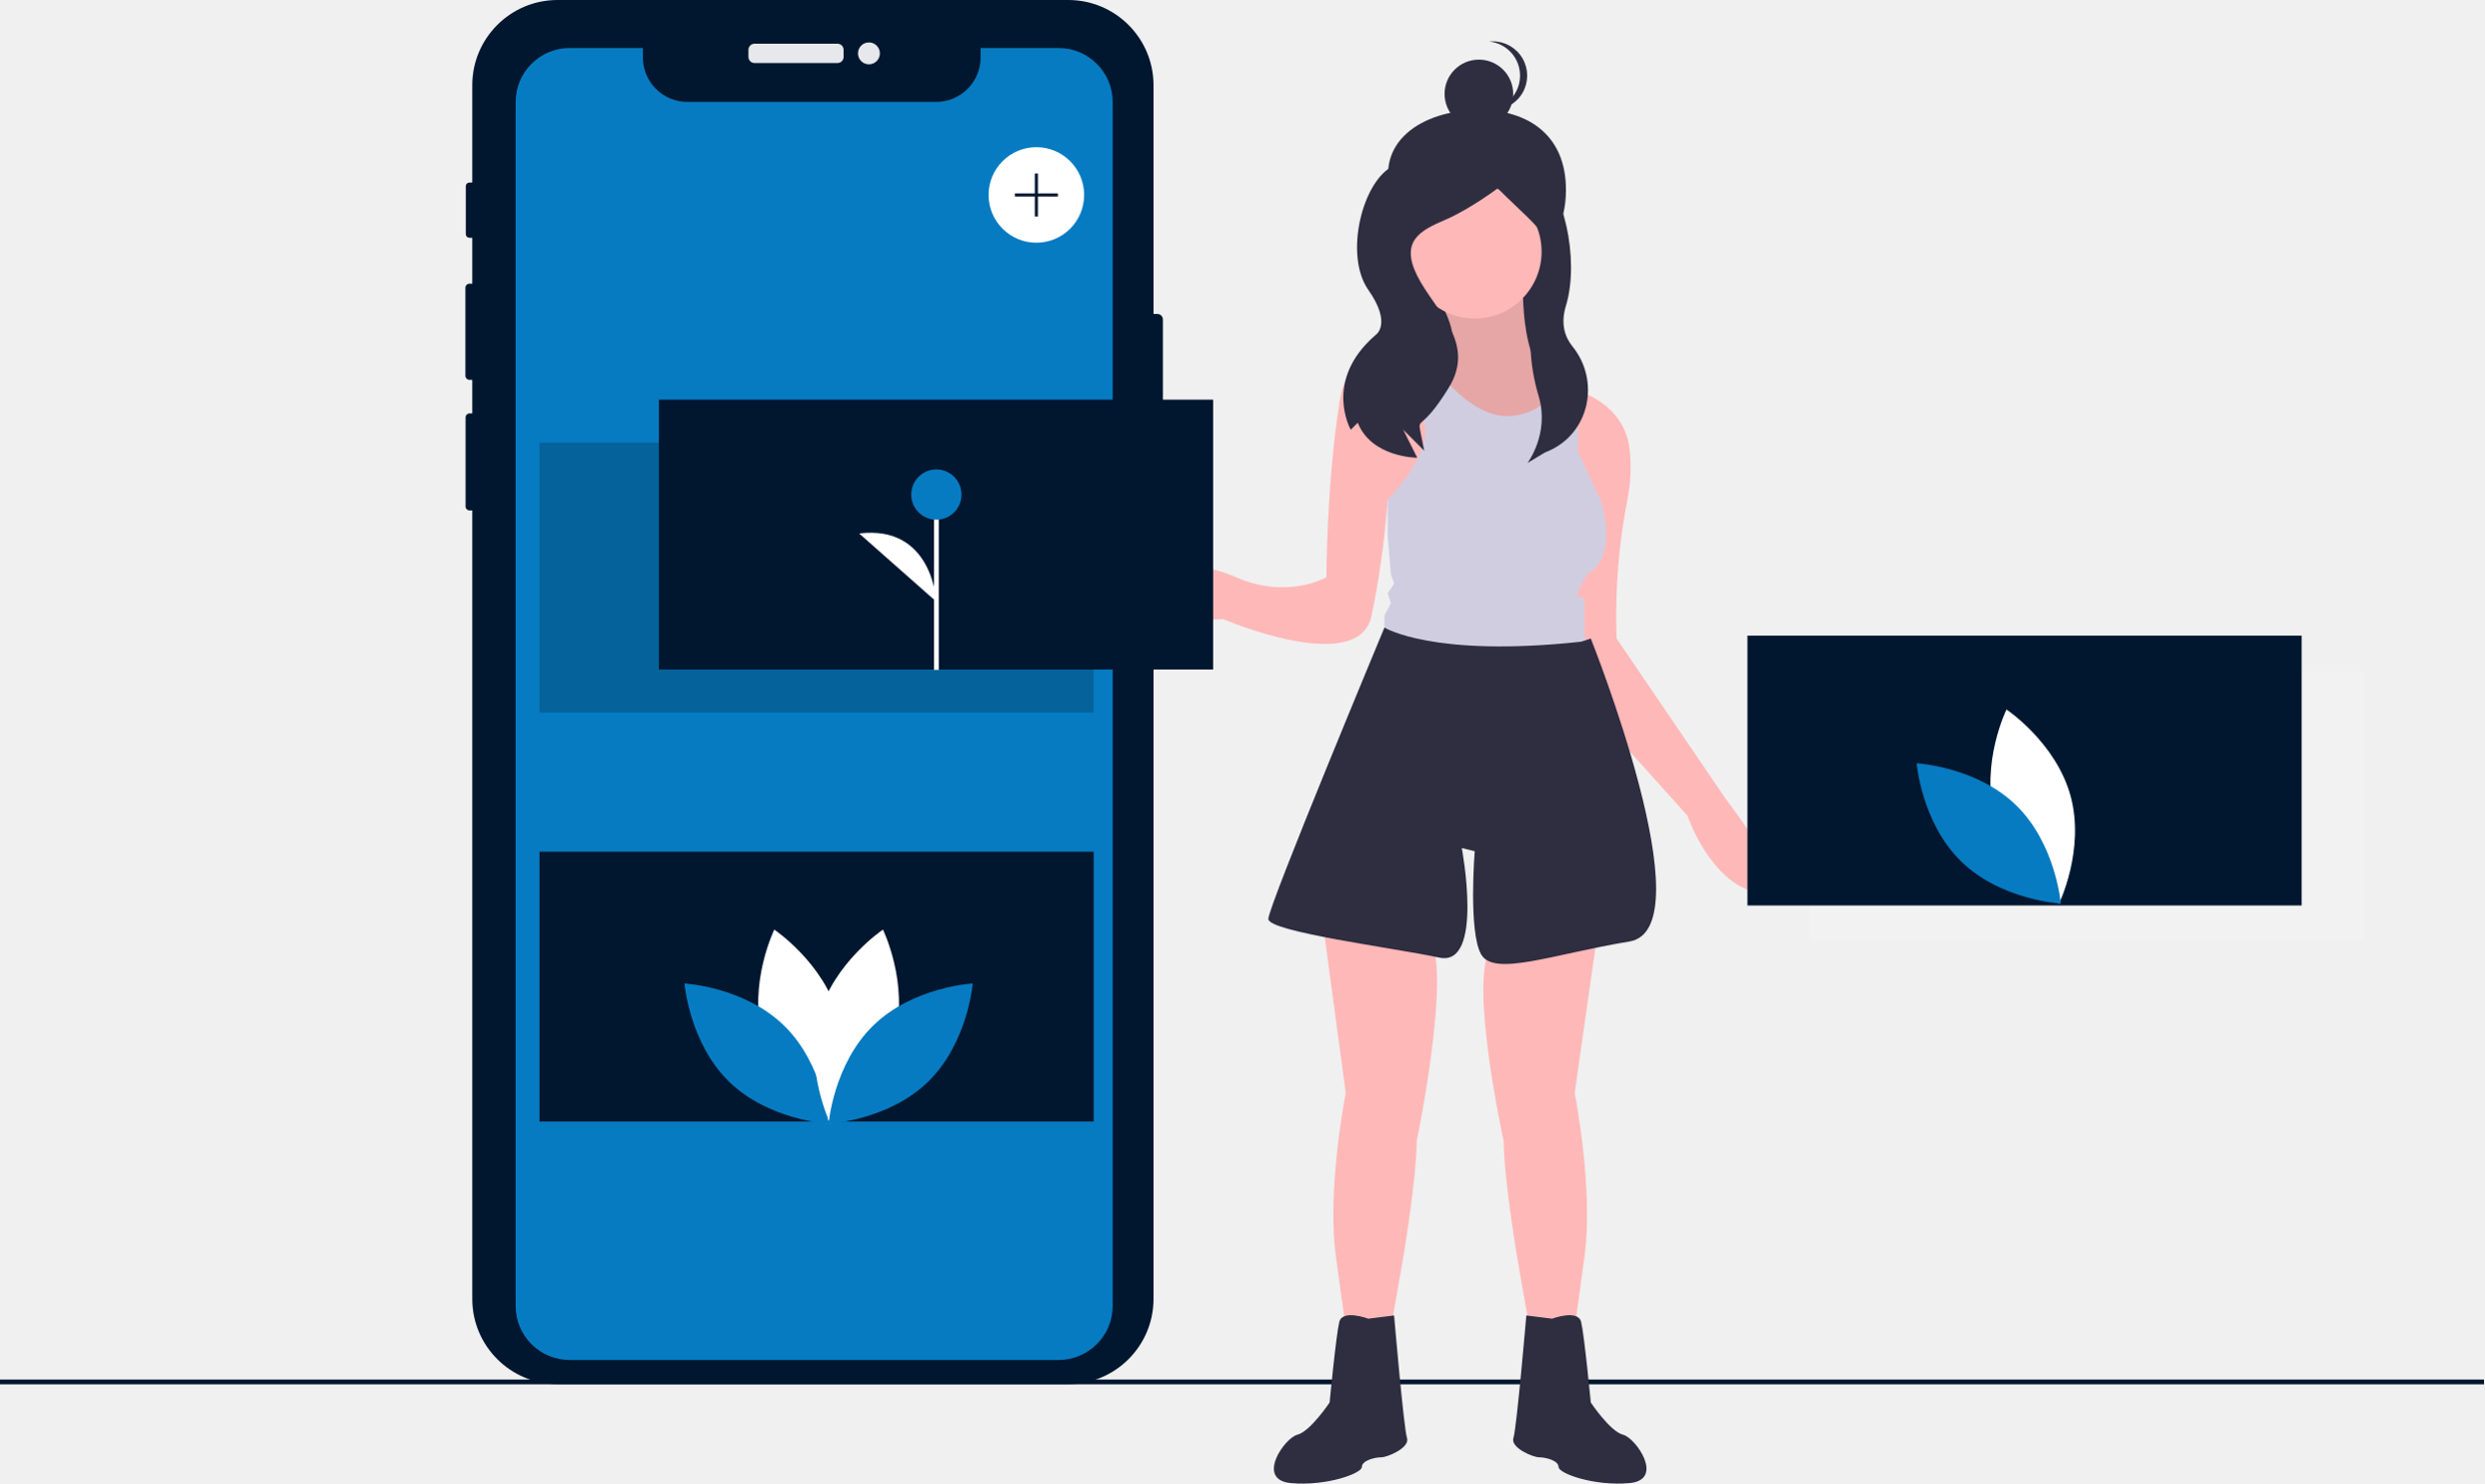
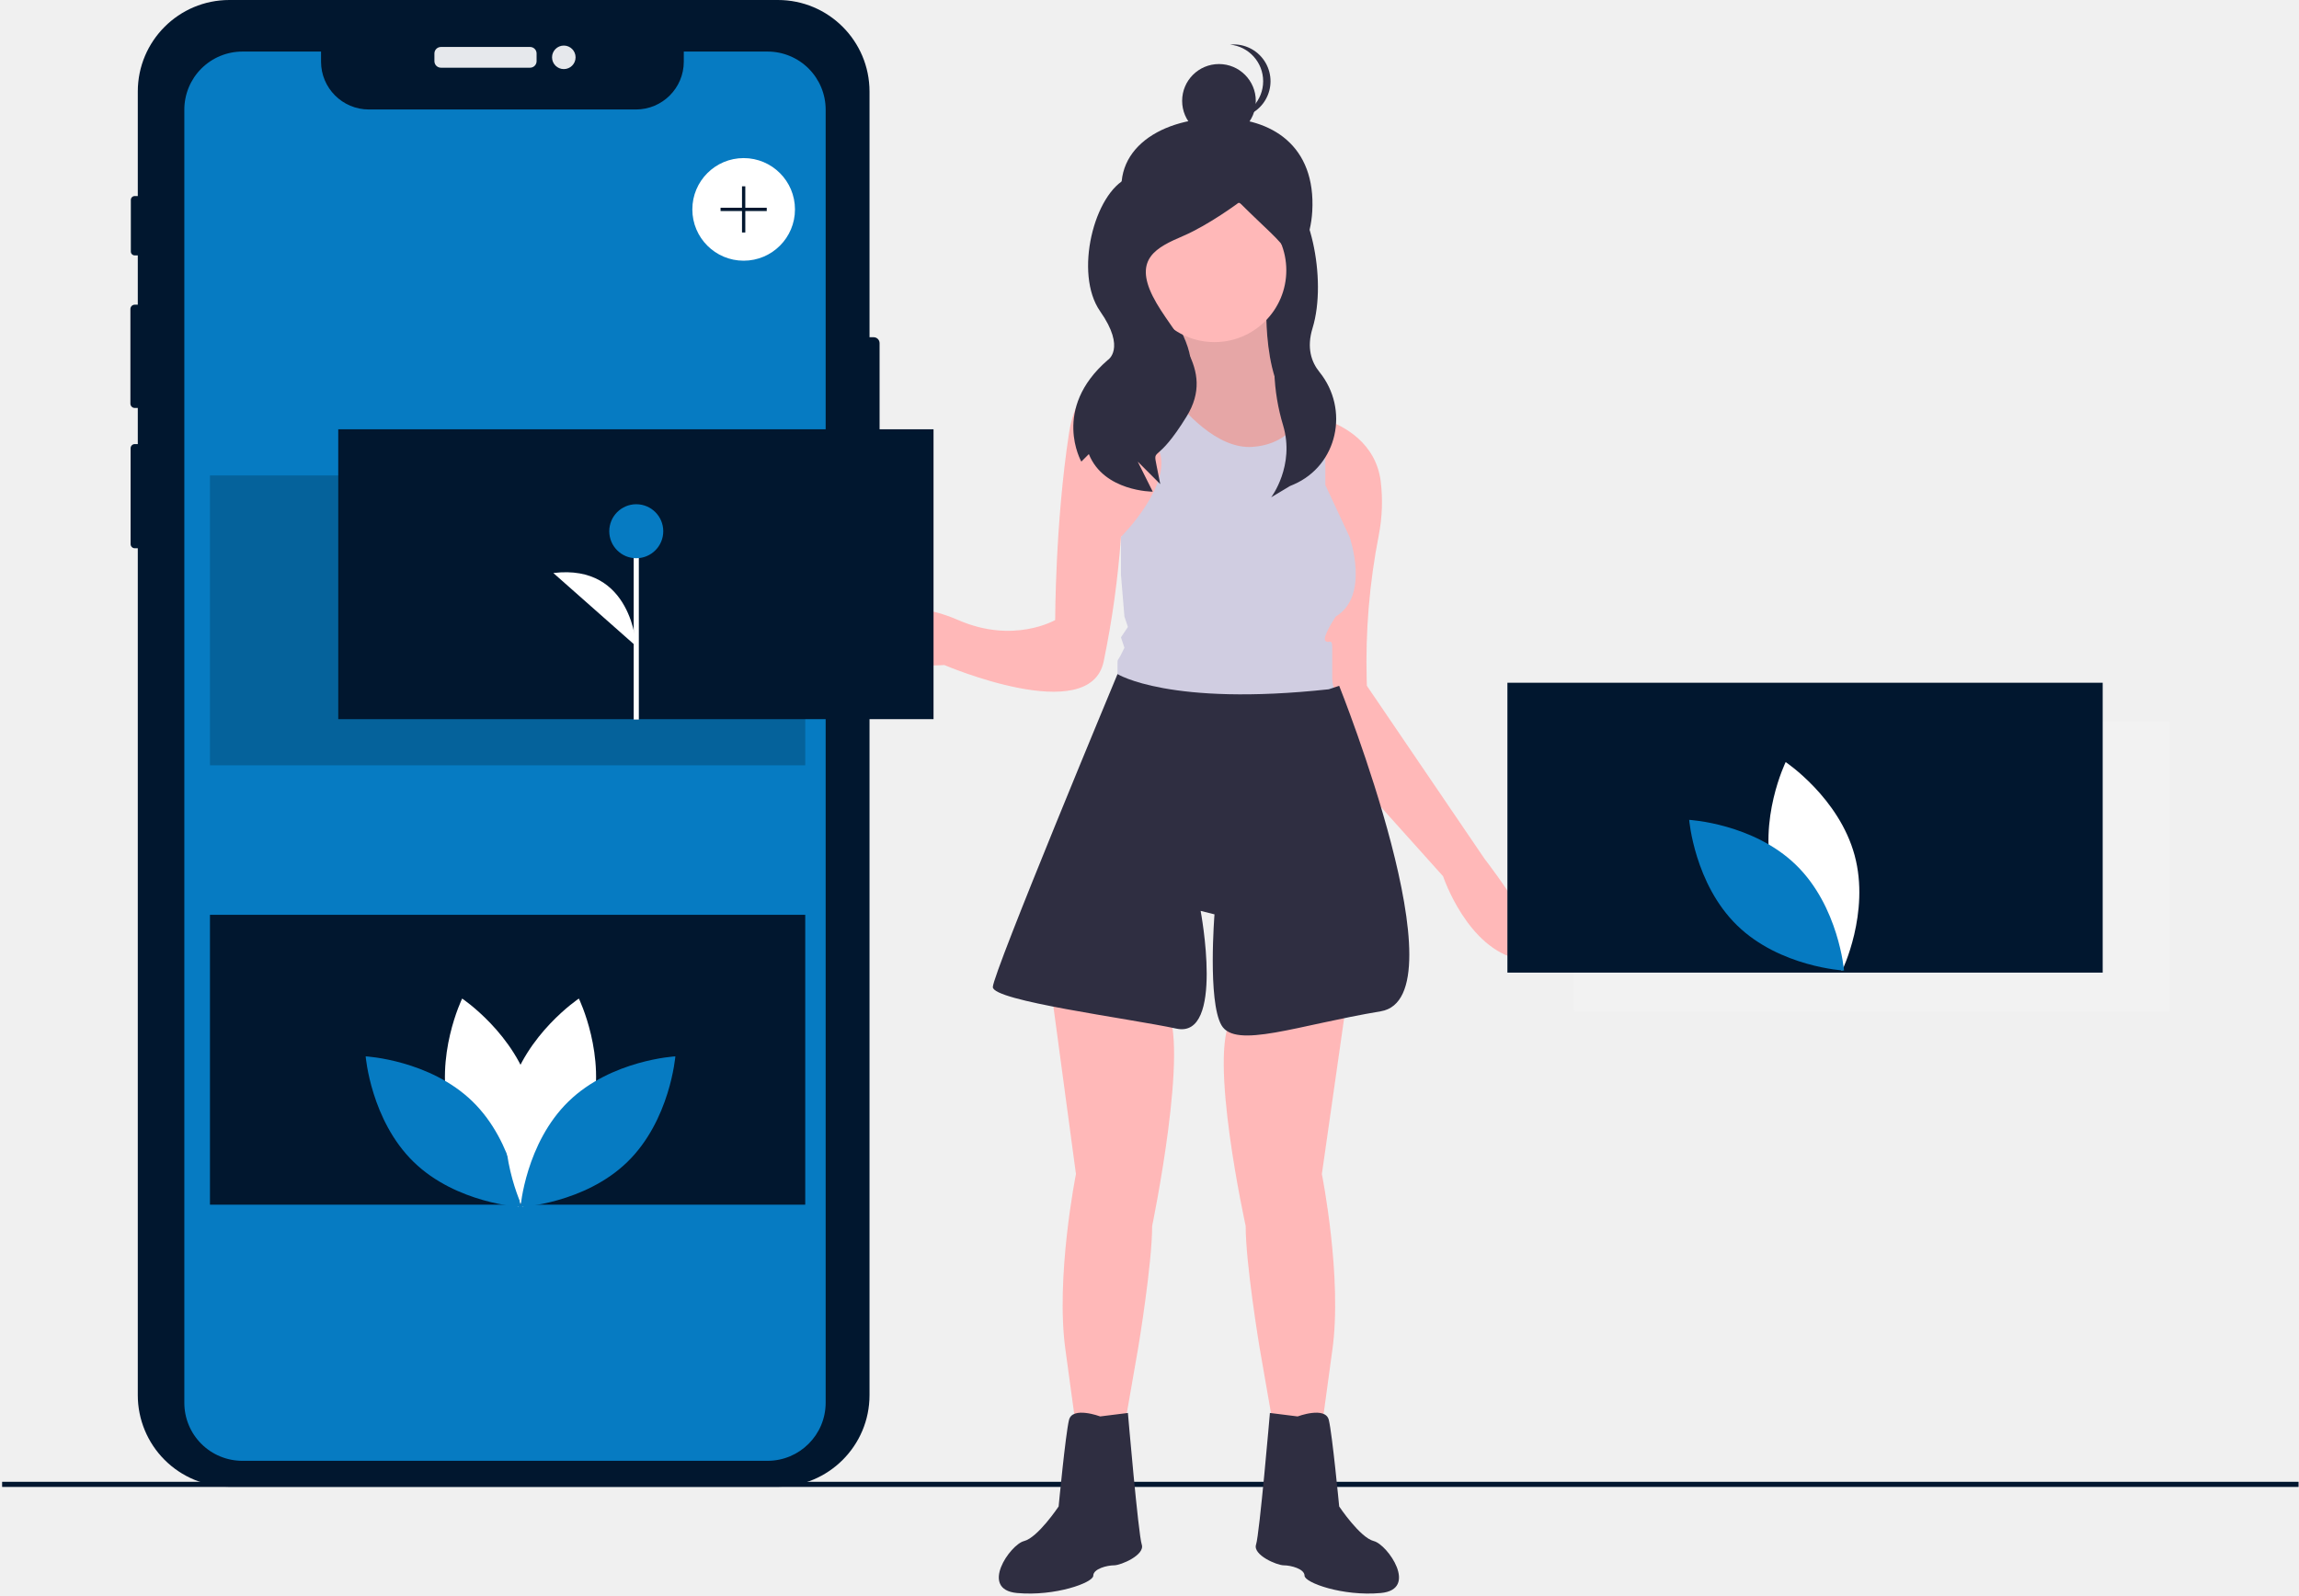
- <svg xmlns="http://www.w3.org/2000/svg" id="a843d524-97c3-496f-96e4-6ebb49b633ff" data-name="Layer 1" width="1039.828" height="621.234" viewBox="0 0 1039.828 621.234">
-   <rect y="577.662" width="1039.828" height="2" fill="#01172f" />
-   <rect x="669.685" y="216.924" width="59.473" height="86.672" transform="translate(1318.757 381.1376) rotate(-180)" fill="#2f2e41" />
-   <path d="M717.664,256.905s-2.237,42.791,17.548,44.545c13.843,1.228-26.997,39.146-26.997,39.146l-35.096-48.595s26.308,2.694,9.449-26.997Z" transform="translate(-80.08618 -139.3828)" fill="#ffb8b8" />
-   <path d="M673.117,292.006l11.09,15.36,24.01,33.23s20.05-18.62,27.29-30.18c2.72-4.35,3.64-7.7,1-8.69a.06.06,0,0,0-.04-.01,4.286,4.286,0,0,0-1.18-.26.418.418,0,0,0-.07-.01,12.56,12.56,0,0,1-3.37-.76c-16.16-6.04-14.18-43.78-14.18-43.78l-35.1,8.1c11.25,19.81,3.28,25.21-3.27,26.6a21.851,21.851,0,0,1-4.37.46C673.817,292.076,673.117,292.006,673.117,292.006Z" transform="translate(-80.08618 -139.3828)" opacity="0.1" />
-   <path d="M662.8,221.761c6.426,19.025,16.279,36.36,36.36,36.36S734.389,241.81,735.52,221.761c1.446-25.619-15.816-36.466-36.36-36.36C674.89,185.526,655.174,199.183,662.8,221.761Z" transform="translate(-80.08618 -139.3828)" fill="#2f2e41" />
-   <path d="M748.711,530.927l-9.449,66.143s8.099,40.496,4.05,68.843l-4.05,29.697H720.364l-5.399-31.047s-5.399-32.397-5.399-47.245c0,0-14.848-67.493-5.399-80.992Z" transform="translate(-80.08618 -139.3828)" fill="#ffb8b8" />
-   <path d="M633.973,526.878l9.449,70.193s-8.099,40.496-4.05,68.843l4.05,29.697h18.898l5.399-31.047s5.399-32.397,5.399-47.245c0,0,14.848-71.543,5.399-85.041Z" transform="translate(-80.08618 -139.3828)" fill="#ffb8b8" />
-   <path d="M652.871,691.561s-10.799-4.05-12.149,1.35-4.05,33.747-4.05,33.747-8.099,12.149-13.499,13.499-17.548,18.898-2.7,20.248,29.697-4.05,29.697-6.749,5.399-4.05,8.099-4.05,12.149-4.05,10.799-8.099-5.399-51.295-5.399-51.295Z" transform="translate(-80.08618 -139.3828)" fill="#2f2e41" />
-   <path d="M729.813,691.561s10.799-4.05,12.149,1.35,4.05,33.747,4.05,33.747,8.099,12.149,13.499,13.499,17.548,18.898,2.7,20.248-29.697-4.05-29.697-6.749-5.399-4.05-8.099-4.05-12.149-4.05-10.799-8.099,5.399-51.295,5.399-51.295Z" transform="translate(-80.08618 -139.3828)" fill="#2f2e41" />
-   <circle cx="617.33" cy="105.374" r="27.99" fill="#ffb8b8" />
-   <path d="M592.127,398.636s56.69,24.3,62.09-1.35a370.699,370.699,0,0,0,6.75-48.59.035.035,0,0,1,.02-.01c.79-.48,28.72-17.62,23.22-41.32a35.723,35.723,0,0,0-7.04-14.01s-.83-.54-2.24-1.29a44.784,44.784,0,0,0-5.11-2.33c-9.53-3.63-25.38-5.68-29.09,18.46-5.4,35.1-5.4,72.9-5.4,72.9s-16.2,9.45-37.8,0-43.2-4.05-44.55,8.1C551.627,401.336,592.127,398.636,592.127,398.636Z" transform="translate(-80.08618 -139.3828)" fill="#ffb8b8" />
-   <path d="M735.217,301.446l.29,8.97,3.22,101.12.54,16.8,47.24,52.65s9.45,28.34,29.7,32.39-13.5-39.14-13.5-39.14l-45.9-67.5-.07-2.27a256.594,256.594,0,0,1,4.7-56.39,67.623,67.623,0,0,0,.77-20.98c-1.88-15.06-14.27-21.59-21.59-24.16a36.947,36.947,0,0,0-4.11-1.21.06.06,0,0,0-.04-.01c-.61-.15-1.02-.23-1.18-.26A.418.418,0,0,0,735.217,301.446Z" transform="translate(-80.08618 -139.3828)" fill="#ffb8b8" />
-   <path d="M659.617,398.636v5.4c19.68,24.05,63.24,12.69,79.11,7.5,3.73-1.22,5.93-2.1,5.93-2.1a13.964,13.964,0,0,1-1.35-5.4V391.896c0-4.05-1.34-1.35-2.69-2.7s4.04-9.45,4.04-9.45c13.5-8.1,5.4-31.05,5.4-31.05l-9.44-20.25v-25.51a36.947,36.947,0,0,0-4.11-1.21.06.06,0,0,0-.04-.01,4.286,4.286,0,0,0-1.18-.26.418.418,0,0,0-.07-.01,12.56,12.56,0,0,1-3.37-.76c-2.53,5.22-8.03,12.09-19.58,12.91-13.83.99-26.94-13.92-32.97-21.99a21.851,21.851,0,0,1-4.37.46,44.784,44.784,0,0,0-5.11-2.33l6,25.21c5.31,13.27-14.16,33.05-14.83,33.74a.035.035,0,0,0-.02.01v14.85l1.35,16.2,1.35,4.05-2.7,4.05,1.35,4.05-1.35,2.7C659.617,397.286,659.617,395.946,659.617,398.636Z" transform="translate(-80.08618 -139.3828)" fill="#d0cde1" />
-   <path d="M741.962,408.09l4.05-1.35s48.595,121.488,16.198,126.887-56.694,14.848-62.094,5.399-2.7-43.196-2.7-43.196l-5.399-1.35s9.449,49.945-9.449,45.895-71.543-10.799-71.543-16.198,48.595-122.014,48.595-122.014S679.868,414.839,741.962,408.09Z" transform="translate(-80.08618 -139.3828)" fill="#2f2e41" />
-   <circle cx="619.074" cy="39.32" r="14.353" fill="#2f2e41" />
-   <path d="M716.383,171.049a14.353,14.353,0,0,0-12.917-14.28c.472-.047.951-.072,1.435-.072a14.353,14.353,0,1,1,0,28.705c-.485,0-.963-.026-1.435-.072A14.353,14.353,0,0,0,716.383,171.049Z" transform="translate(-80.08618 -139.3828)" fill="#2f2e41" />
-   <path d="M710.718,208.716s.3-1.668,12.021,2.727,18.747,36.831,12.886,55.878c-2.362,7.676-.441,13.21,2.695,17.082,11.767,14.531,7.135,36.356-10.005,43.828q-.726.316-1.481.625l-7.326,4.395s9.339-12.288,4.665-28.006a80.589,80.589,0,0,1-1.454-41.256c.536-2.302,1.145-4.675,1.837-7.096,5.861-20.512,3.01-18.143-17.502-38.655,0,0-11.721,8.791-21.977,13.186s-19.047,8.791-11.721,23.442S698.264,282.705,686.543,301.751s-13.186,11.721-11.721,19.047h0l1.465,7.326-8.791-8.791,5.861,11.721s-19.047,0-24.907-14.651l-2.93,2.93s-11.721-20.512,10.256-39.558c0,0,7.326-4.395-2.93-19.047s-2.379-46.152,10.807-52.012S710.718,208.716,710.718,208.716Z" transform="translate(-80.08618 -139.3828)" fill="#2f2e41" />
-   <path d="M566.889,273.143v65.68a2.296,2.296,0,0,1-2.29,2.29H562.969v342.15a35.702,35.702,0,0,1-35.7,35.7H313.479a35.693,35.693,0,0,1-35.69-35.7v-330.15H276.609a1.618,1.618,0,0,1-1.62-1.61V314.123a1.62,1.62,0,0,1,1.62-1.62h1.18V298.423h-1.19a1.696,1.696,0,0,1-1.69-1.7v-36.87a1.694,1.694,0,0,1,1.69-1.69h1.19v-19.22h-1.21a1.498,1.498,0,0,1-1.5-1.5v-20.12a1.507,1.507,0,0,1,1.5-1.51h1.21v-40.74a35.691,35.691,0,0,1,35.69-35.69H527.269a35.7,35.7,0,0,1,35.7,35.69v95.78h1.63A2.296,2.296,0,0,1,566.889,273.143Z" transform="translate(-80.08618 -139.3828)" fill="#01172f" />
-   <rect x="313.306" y="18.307" width="39.823" height="8.086" rx="2.542" fill="#e6e8ec" />
-   <circle cx="363.738" cy="22.35" r="4.587" fill="#e6e8ec" />
-   <path d="M545.874,182.133v504.09a22.65,22.65,0,0,1-22.65,22.64h-204.65a22.611,22.611,0,0,1-22.65-22.64v-504.09a22.649,22.649,0,0,1,22.65-22.65h30.63v3.93a18.65,18.65,0,0,0,18.65,18.65h104.08a18.65,18.65,0,0,0,18.65-18.65v-3.93h32.64A22.643,22.643,0,0,1,545.874,182.133Z" transform="translate(-80.08618 -139.3828)" fill="#067bc2" />
-   <rect x="225.828" y="185.351" width="232" height="113" opacity="0.2" />
-   <rect x="757.49" y="281.16" width="232" height="113" fill="#f2f2f2" />
-   <rect x="225.828" y="356.63" width="232" height="113" fill="#01172f" />
-   <circle cx="433.828" cy="81.63" r="20" fill="#fff" />
-   <polygon points="442.828 80.987 434.47 80.987 434.47 72.63 433.185 72.63 433.185 80.987 424.828 80.987 424.828 82.273 433.185 82.273 433.185 90.63 434.47 90.63 434.47 82.273 442.828 82.273 442.828 80.987" fill="#01172f" />
-   <rect x="731.49" y="266.16" width="232" height="113" fill="#01172f" />
-   <path d="M915.143,481.413c6.073,22.45,26.875,36.354,26.875,36.354s10.955-22.495,4.882-44.945S920.025,436.468,920.025,436.468,909.07,458.963,915.143,481.413Z" transform="translate(-80.08618 -139.3828)" fill="#fff" />
-   <path d="M924.067,476.588c16.665,16.223,18.7,41.16,18.7,41.16s-24.984-1.364-41.648-17.587-18.7-41.16-18.7-41.16S907.402,460.365,924.067,476.588Z" transform="translate(-80.08618 -139.3828)" fill="#067bc2" />
-   <path d="M399.322,573.604c6.073,22.45,26.875,36.354,26.875,36.354s10.955-22.495,4.882-44.945-26.875-36.354-26.875-36.354S393.249,551.153,399.322,573.604Z" transform="translate(-80.08618 -139.3828)" fill="#fff" />
-   <path d="M408.247,568.779c16.665,16.223,18.7,41.16,18.7,41.16s-24.984-1.364-41.648-17.587-18.7-41.16-18.7-41.16S391.582,552.556,408.247,568.779Z" transform="translate(-80.08618 -139.3828)" fill="#067bc2" />
-   <path d="M454.571,573.604c-6.073,22.45-26.875,36.354-26.875,36.354s-10.955-22.495-4.882-44.945,26.875-36.354,26.875-36.354S460.644,551.153,454.571,573.604Z" transform="translate(-80.08618 -139.3828)" fill="#fff" />
-   <path d="M445.647,568.779c-16.665,16.223-18.7,41.16-18.7,41.16s24.984-1.364,41.648-17.587,18.7-41.16,18.7-41.16S462.312,552.556,445.647,568.779Z" transform="translate(-80.08618 -139.3828)" fill="#067bc2" />
-   <rect x="275.828" y="167.351" width="232" height="113" fill="#01172f" />
-   <rect x="390.975" y="206.095" width="2" height="74.411" fill="#fff" />
-   <circle cx="391.975" cy="207.094" r="10.523" fill="#067bc2" />
-   <path d="M472.062,391.338s-1.503-32.332-32.32-28.574" transform="translate(-80.08618 -139.3828)" fill="#fff" />
+ <svg xmlns="http://www.w3.org/2000/svg" width="896px" height="622px" viewBox="0 0 896 622" version="1.1">
+   <g id="Page-1" stroke="none" stroke-width="1" fill="none" fill-rule="evenodd">
+     <g id="hero" fill-rule="nonzero">
+       <rect id="Rectangle" fill="#01172F" x="0.828" y="577.662" width="895" height="2" />
+       <rect id="Rectangle" fill="#2F2E41" transform="translate(475.3353, 120.8774) rotate(-180) translate(-475.3353, -120.8774) " x="445.599" y="77.541" width="59.473" height="86.672" />
+       <path d="M493.578,117.522 C493.578,117.522 491.341,160.313 511.126,162.068 C524.97,163.296 484.129,201.214 484.129,201.214 L449.033,152.619 C449.033,152.619 475.341,155.313 458.482,125.622 L493.578,117.522 Z" id="Path" fill="#FFB8B8" />
+       <path d="M449.031,152.623 L460.121,167.983 L484.131,201.213 C484.131,201.213 504.181,182.593 511.421,171.033 C514.141,166.683 515.061,163.333 512.421,162.343 C512.409,162.335 512.395,162.332 512.381,162.333 C512.001,162.191 511.604,162.104 511.201,162.073 C511.178,162.068 511.154,162.065 511.131,162.063 C509.978,161.966 508.844,161.711 507.761,161.303 C491.601,155.263 493.581,117.523 493.581,117.523 L458.481,125.623 C469.731,145.433 461.761,150.833 455.211,152.223 C453.773,152.523 452.309,152.677 450.841,152.683 C449.731,152.693 449.031,152.623 449.031,152.623 Z" id="Path" fill="#000000" opacity="0.1" />
+       <path d="M438.714,82.378 C445.14,101.403 454.993,118.738 475.074,118.738 C495.155,118.738 510.302,102.427 511.434,82.378 C512.88,56.76 495.618,45.912 475.074,46.018 C450.804,46.144 431.088,59.8 438.714,82.378 Z" id="Path" fill="#2F2E41" />
+       <path d="M524.625,391.545 L515.176,457.688 C515.176,457.688 523.275,498.184 519.226,526.531 L515.176,556.228 L496.278,556.228 L490.878,525.181 C490.878,525.181 485.479,492.784 485.479,477.936 C485.479,477.936 470.63,410.443 480.079,396.944 L524.625,391.545 Z" id="Path" fill="#FFB8B8" />
+       <path d="M409.887,387.495 L419.336,457.688 C419.336,457.688 411.236,498.184 415.286,526.531 L419.336,556.228 L438.234,556.228 L443.633,525.181 C443.633,525.181 449.033,492.784 449.033,477.936 C449.033,477.936 463.881,406.393 454.432,392.895 L409.887,387.495 Z" id="Path" fill="#FFB8B8" />
+       <path d="M428.785,552.178 C428.785,552.178 417.986,548.129 416.636,553.528 C415.286,558.928 412.586,587.275 412.586,587.275 C412.586,587.275 404.487,599.424 399.088,600.773 C393.688,602.123 381.539,619.672 396.388,621.021 C411.236,622.371 426.085,616.972 426.085,614.272 C426.085,611.572 431.484,610.222 434.184,610.222 C436.884,610.222 446.333,606.173 444.983,602.123 C443.633,598.074 439.584,550.829 439.584,550.829 L428.785,552.178 Z" id="Path" fill="#2F2E41" />
+       <path d="M505.727,552.178 C505.727,552.178 516.526,548.129 517.876,553.528 C519.226,558.928 521.925,587.275 521.925,587.275 C521.925,587.275 530.024,599.424 535.424,600.773 C540.823,602.123 552.972,619.672 538.124,621.021 C523.275,622.371 508.427,616.972 508.427,614.272 C508.427,611.572 503.027,610.222 500.327,610.222 C497.628,610.222 488.179,606.173 489.529,602.123 C490.878,598.074 494.928,550.829 494.928,550.829 L505.727,552.178 Z" id="Path" fill="#2F2E41" />
+       <circle id="Oval" fill="#FFB8B8" cx="473.33" cy="105.374" r="27.99" />
+       <path d="M368.041,259.253 C368.041,259.253 424.731,283.553 430.131,257.903 C433.451,241.873 435.706,225.641 436.881,209.313 C436.886,209.308 436.893,209.304 436.901,209.303 C437.691,208.823 465.621,191.683 460.121,167.983 C458.84,162.85 456.436,158.064 453.081,153.973 C453.081,153.973 452.251,153.433 450.841,152.683 C449.188,151.8 447.481,151.022 445.731,150.353 C436.201,146.723 420.351,144.673 416.641,168.813 C411.241,203.913 411.241,241.713 411.241,241.713 C411.241,241.713 395.041,251.163 373.441,241.713 C351.841,232.263 330.241,237.663 328.891,249.813 C327.541,261.953 368.041,259.253 368.041,259.253 Z" id="Path" fill="#FFB8B8" />
+       <path d="M511.131,162.063 L511.421,171.033 L514.641,272.153 L515.181,288.953 L562.421,341.603 C562.421,341.603 571.871,369.943 592.121,373.993 C612.371,378.043 578.621,334.853 578.621,334.853 L532.721,267.353 L532.651,265.083 C532.134,246.171 533.71,227.259 537.351,208.693 C538.698,201.783 538.958,194.704 538.121,187.713 C536.241,172.653 523.851,166.123 516.531,163.553 C515.185,163.071 513.813,162.667 512.421,162.343 C512.409,162.335 512.395,162.332 512.381,162.333 C511.771,162.183 511.361,162.103 511.201,162.073 C511.178,162.068 511.154,162.063 511.131,162.063 Z" id="Path" fill="#FFB8B8" />
+       <path d="M435.531,259.253 L435.531,264.653 C455.211,288.703 498.771,277.343 514.641,272.153 C518.371,270.933 520.571,270.053 520.571,270.053 C519.763,268.362 519.304,266.526 519.221,264.653 L519.221,252.513 C519.221,248.463 517.881,251.163 516.531,249.813 C515.181,248.463 520.571,240.363 520.571,240.363 C534.071,232.263 525.971,209.313 525.971,209.313 L516.531,189.063 L516.531,163.553 C515.185,163.071 513.813,162.667 512.421,162.343 C512.409,162.335 512.395,162.332 512.381,162.333 C512.002,162.191 511.604,162.104 511.201,162.073 C511.178,162.068 511.154,162.065 511.131,162.063 C509.978,161.966 508.844,161.711 507.761,161.303 C505.231,166.523 499.731,173.393 488.181,174.213 C474.351,175.203 461.241,160.293 455.211,152.223 C453.773,152.523 452.309,152.677 450.841,152.683 C449.188,151.8 447.481,151.022 445.731,150.353 L451.731,175.563 C457.041,188.833 437.571,208.613 436.901,209.303 C436.893,209.304 436.886,209.308 436.881,209.313 L436.881,224.163 L438.231,240.363 L439.581,244.413 L436.881,248.463 L438.231,252.513 L436.881,255.213 C435.531,257.903 435.531,256.563 435.531,259.253 Z" id="Path" fill="#D0CDE1" />
+       <path d="M517.876,268.707 L521.925,267.357 C521.925,267.357 570.52,388.845 538.124,394.244 C505.727,399.644 481.429,409.093 476.03,399.644 C470.63,390.195 473.33,356.448 473.33,356.448 L467.931,355.098 C467.931,355.098 477.38,405.043 458.482,400.994 C439.584,396.944 386.939,390.195 386.939,384.795 C386.939,379.396 435.534,262.782 435.534,262.782 C435.534,262.782 455.782,275.456 517.876,268.707 Z" id="Path" fill="#2F2E41" />
+       <circle id="Oval" fill="#2F2E41" cx="475.074" cy="39.32" r="14.353" />
+       <path d="M492.297,31.666 C492.296,24.295 486.713,18.123 479.38,17.386 C479.852,17.339 480.33,17.313 480.815,17.313 C485.943,17.313 490.681,20.049 493.245,24.489 C495.808,28.93 495.808,34.401 493.245,38.842 C490.681,43.283 485.943,46.018 480.815,46.018 C480.33,46.018 479.852,45.993 479.38,45.946 C486.713,45.209 492.296,39.036 492.297,31.666 L492.297,31.666 Z" id="Path" fill="#2F2E41" />
+       <path d="M486.631,69.333 C486.631,69.333 486.931,67.664 498.652,72.06 C510.373,76.455 517.399,108.891 511.539,127.938 C509.177,135.614 511.098,141.148 514.234,145.02 C526.001,159.551 521.369,181.376 504.229,188.848 C503.745,189.059 503.251,189.267 502.748,189.473 L495.422,193.869 C495.422,193.869 504.761,181.581 500.087,165.863 C496.029,152.47 495.528,138.252 498.633,124.607 C499.169,122.305 499.778,119.932 500.47,117.511 C506.331,96.999 503.48,99.368 482.969,78.856 C482.969,78.856 471.248,87.647 460.992,92.042 C450.736,96.438 441.945,100.833 449.271,115.484 C456.596,130.135 474.178,143.322 462.457,162.368 C450.736,181.415 449.271,174.089 450.736,181.415 L450.736,181.415 L452.201,188.741 L443.41,179.95 L449.271,191.671 C449.271,191.671 430.224,191.671 424.364,177.02 L421.433,179.95 C421.433,179.95 409.712,159.438 431.689,140.391 C431.689,140.391 439.015,135.996 428.759,121.345 C418.503,106.694 426.38,75.193 439.566,69.333 C452.752,63.472 486.631,69.333 486.631,69.333 Z" id="Path" fill="#2F2E41" />
+       <path d="M342.803,133.76 L342.803,199.44 C342.799,200.703 341.776,201.727 340.513,201.73 L338.883,201.73 L338.883,543.88 C338.882,563.596 322.899,579.58 303.183,579.58 L89.393,579.58 C79.926,579.58 70.847,575.817 64.154,569.122 C57.46,562.427 53.701,553.347 53.703,543.88 L53.703,213.73 L52.523,213.73 C51.631,213.731 50.907,213.011 50.903,212.12 L50.903,174.74 C50.903,174.31 51.073,173.898 51.377,173.594 C51.681,173.291 52.093,173.12 52.523,173.12 L53.703,173.12 L53.703,159.04 L52.513,159.04 C51.577,159.036 50.823,158.276 50.823,157.34 L50.823,120.47 C50.823,119.538 51.58,118.782 52.513,118.78 L53.703,118.78 L53.703,99.56 L52.493,99.56 C52.095,99.561 51.713,99.403 51.431,99.121 C51.15,98.84 50.992,98.458 50.993,98.06 L50.993,77.94 C50.991,77.109 51.662,76.434 52.493,76.43 L53.703,76.43 L53.703,35.69 C53.703,15.979 69.682,4.00000001e-05 89.393,4.00000001e-05 L303.183,4.00000001e-05 C322.895,4.00000001e-05 338.877,15.977 338.883,35.69 L338.883,131.47 L340.513,131.47 C341.776,131.473 342.799,132.497 342.803,133.76 Z" id="Path" fill="#01172F" />
+       <rect id="Rectangle" fill="#E6E8EC" x="169.306" y="18.307" width="39.823" height="8.086" rx="2.542" />
+       <circle id="Oval" fill="#E6E8EC" cx="219.738" cy="22.35" r="4.587" />
+       <path d="M321.788,42.75 L321.788,546.84 C321.782,559.345 311.643,569.48 299.138,569.48 L94.488,569.48 C88.479,569.49 82.713,567.109 78.464,562.861 C74.214,558.613 71.83,552.848 71.838,546.84 L71.838,42.75 C71.838,36.743 74.224,30.981 78.471,26.734 C82.719,22.486 88.48,20.1 94.488,20.1 L125.118,20.1 L125.118,24.03 C125.118,34.33 133.468,42.68 143.768,42.68 L247.848,42.68 C258.148,42.68 266.498,34.33 266.498,24.03 L266.498,20.1 L299.138,20.1 C305.145,20.1 310.908,22.484 315.156,26.732 C319.404,30.98 321.788,36.742 321.788,42.75 Z" id="Path" fill="#067BC2" />
+       <rect id="Rectangle" fill="#000000" opacity="0.2" x="81.828" y="185.351" width="232" height="113" />
+       <rect id="Rectangle" fill="#F2F2F2" x="613.49" y="281.16" width="232" height="113" />
+       <rect id="Rectangle" fill="#01172F" x="81.828" y="356.63" width="232" height="113" />
+       <circle id="Oval" fill="#FFFFFF" cx="289.828" cy="81.63" r="20" />
+       <polygon id="Path" fill="#01172F" points="298.828 80.987 290.47 80.987 290.47 72.63 289.185 72.63 289.185 80.987 280.828 80.987 280.828 82.273 289.185 82.273 289.185 90.63 290.47 90.63 290.47 82.273 298.828 82.273" />
+       <rect id="Rectangle" fill="#01172F" x="587.49" y="266.16" width="232" height="113" />
+       <path d="M691.057,342.03 C697.13,364.48 717.932,378.384 717.932,378.384 C717.932,378.384 728.887,355.889 722.814,333.439 C716.741,310.989 695.939,297.085 695.939,297.085 C695.939,297.085 684.983,319.58 691.057,342.03 Z" id="Path" fill="#FFFFFF" />
+       <path d="M699.981,337.205 C716.646,353.428 718.681,378.366 718.681,378.366 C718.681,378.366 693.697,377.002 677.033,360.779 C660.368,344.556 658.332,319.619 658.332,319.619 C658.332,319.619 683.316,320.983 699.981,337.205 Z" id="Path" fill="#067BC2" />
+       <path d="M175.236,434.221 C181.309,456.671 202.111,470.575 202.111,470.575 C202.111,470.575 213.067,448.08 206.994,425.63 C200.92,403.18 180.119,389.276 180.119,389.276 C180.119,389.276 169.163,411.771 175.236,434.221 Z" id="Path" fill="#FFFFFF" />
+       <path d="M184.16,429.396 C200.825,445.619 202.861,470.556 202.861,470.556 C202.861,470.556 177.877,469.192 161.212,452.97 C144.547,436.747 142.512,411.809 142.512,411.809 C142.512,411.809 167.496,413.173 184.16,429.396 Z" id="Path" fill="#067BC2" />
+       <path d="M230.485,434.221 C224.412,456.671 203.61,470.575 203.61,470.575 C203.61,470.575 192.655,448.08 198.728,425.63 C204.801,403.18 225.603,389.276 225.603,389.276 C225.603,389.276 236.558,411.771 230.485,434.221 Z" id="Path" fill="#FFFFFF" />
+       <path d="M221.561,429.396 C204.896,445.619 202.861,470.556 202.861,470.556 C202.861,470.556 227.844,469.192 244.509,452.97 C261.174,436.747 263.209,411.809 263.209,411.809 C263.209,411.809 238.226,413.173 221.561,429.396 Z" id="Path" fill="#067BC2" />
+       <rect id="Rectangle" fill="#01172F" x="131.828" y="167.351" width="232" height="113" />
+       <rect id="Rectangle" fill="#FFFFFF" x="246.975" y="206.095" width="2" height="74.411" />
+       <circle id="Oval" fill="#067BC2" cx="247.975" cy="207.094" r="10.523" />
+       <path d="M247.975,251.956 C247.975,251.956 246.472,219.624 215.655,223.382" id="Path" fill="#FFFFFF" />
+     </g>
+   </g>
</svg>
